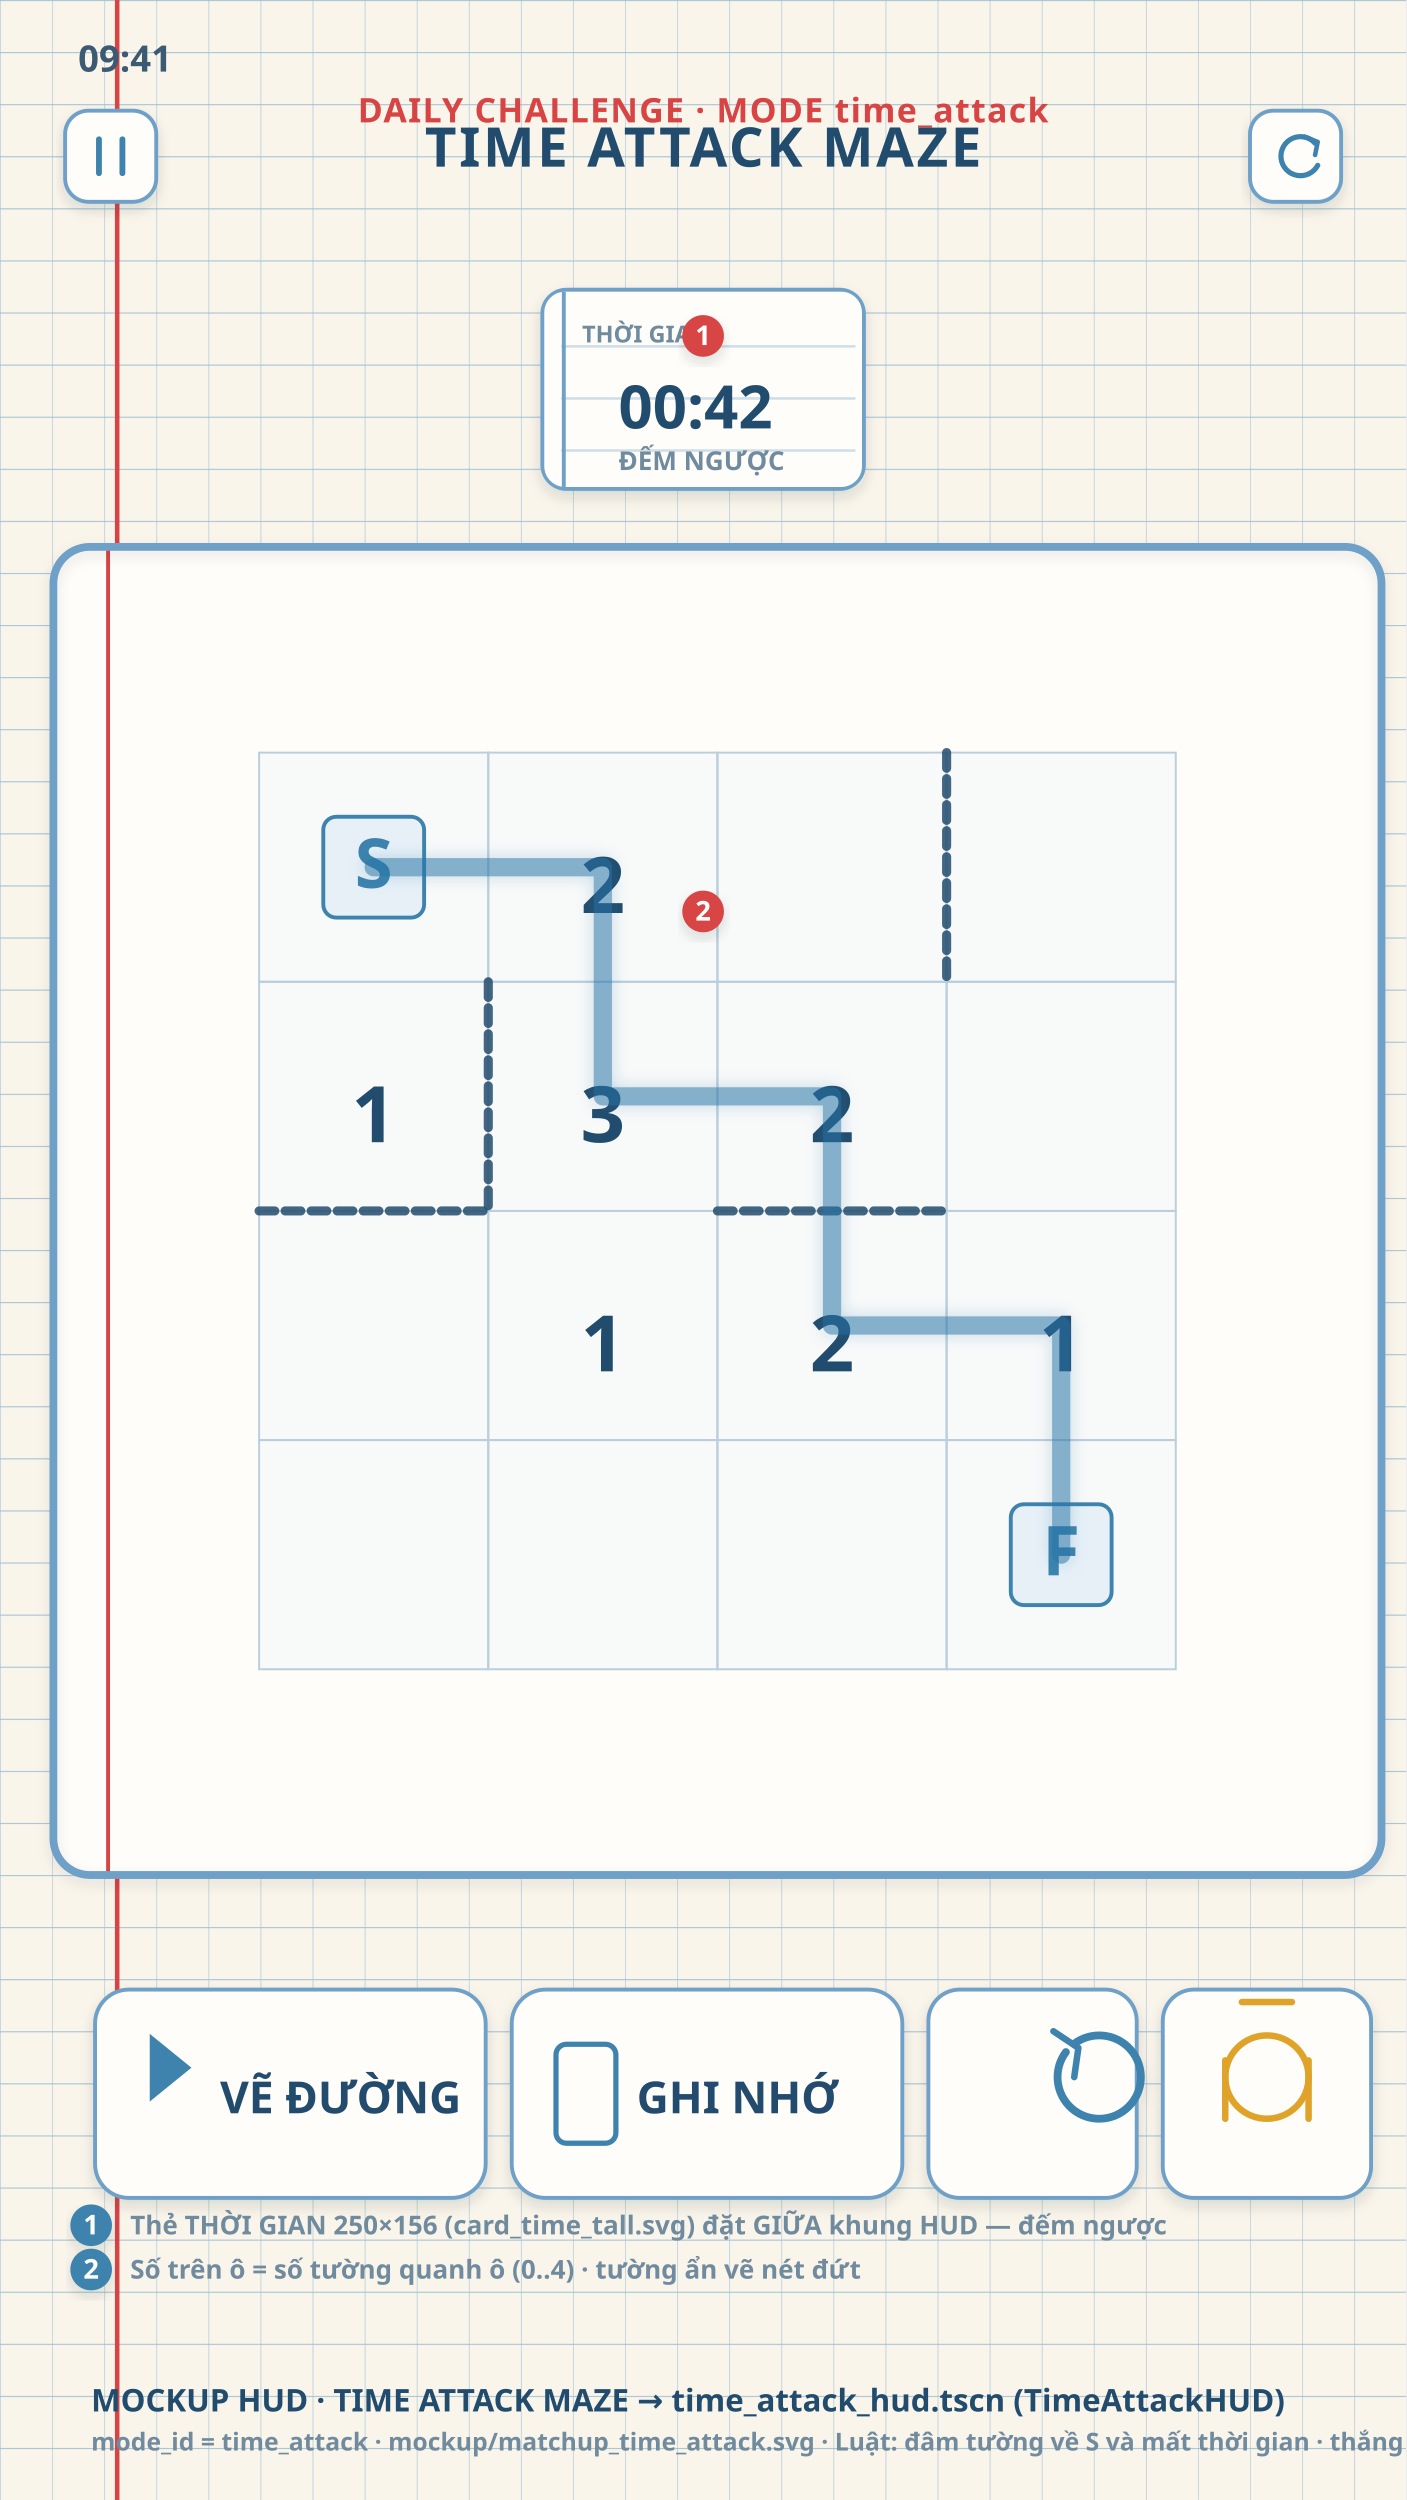
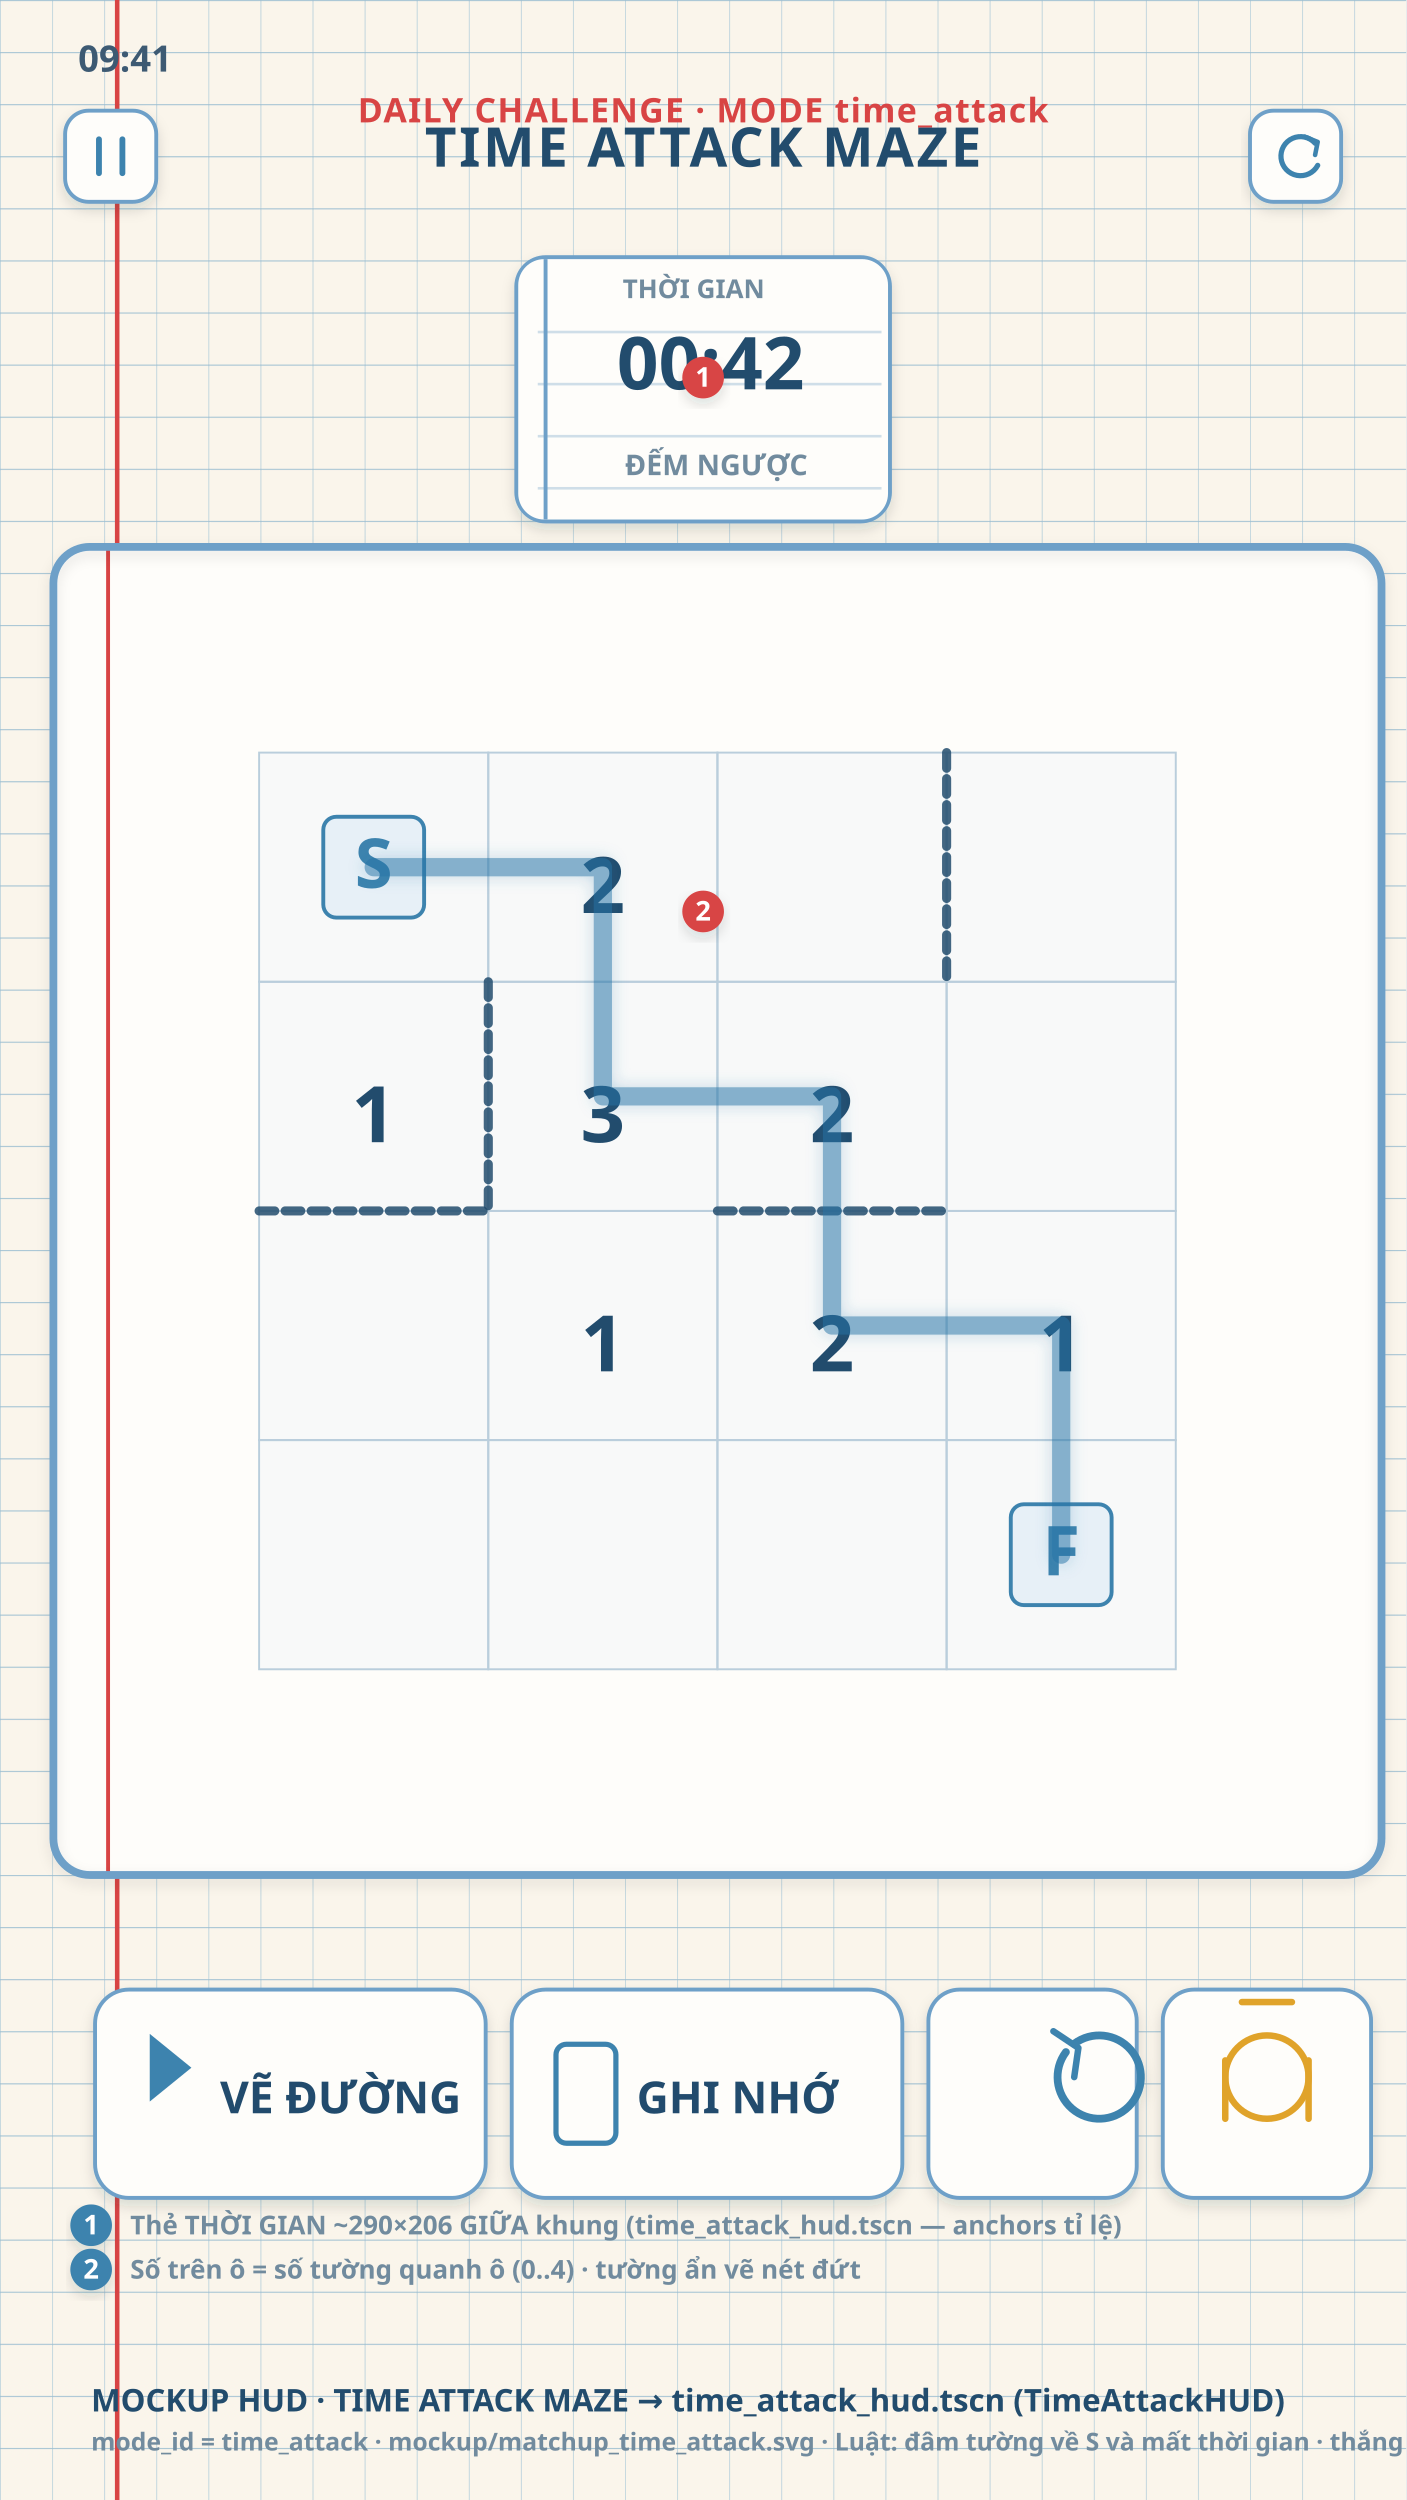
<svg xmlns="http://www.w3.org/2000/svg" viewBox="0 0 1080 1920" width="1080" height="1920">
  <defs>
    <pattern id="notebookGrid" width="40" height="40" patternUnits="userSpaceOnUse">
      <path d="M 40 0 L 0 0 0 40" fill="none" stroke="#8FB9D2" stroke-width="1.2" opacity="0.6" />
      <line x1="0" y1="0" x2="40" y2="0" stroke="#3D83AE" stroke-width="2" opacity="0.2" />
    </pattern>
    <filter id="boardShadow" x="-10%" y="-10%" width="125%" height="130%">
      <feDropShadow dx="0" dy="14" stdDeviation="16" flood-color="#1E1610" flood-opacity="0.25" />
      <feDropShadow dx="0" dy="4" stdDeviation="5" flood-color="#1E1610" flood-opacity="0.10" />
    </filter>
    <filter id="uiShadow" x="-10%" y="-15%" width="125%" height="140%">
      <feDropShadow dx="0" dy="5" stdDeviation="5" flood-color="#1E2830" flood-opacity="0.14" />
    </filter>
    <filter id="heroShadow" x="-15%" y="-15%" width="130%" height="140%">
      <feDropShadow dx="0" dy="8" stdDeviation="8" flood-color="#1E2830" flood-opacity="0.18" />
    </filter>
    <filter id="pathGlow" x="-20%" y="-20%" width="140%" height="140%">
      <feDropShadow dx="0" dy="0" stdDeviation="6" flood-color="#2575A7" flood-opacity="0.45" />
    </filter>
    <clipPath id="boardClip">
      <rect width="1020" height="1020" rx="28" />
    </clipPath>
  </defs>
  <rect width="1080" height="1920" fill="#FAF5EB" />
  <rect width="1080" height="1920" fill="url(#notebookGrid)" />
  <line x1="90" y1="0" x2="90" y2="1920" stroke="#D84444" stroke-width="3.5" />
  <g fill="#3D5A73" font-family="sans-serif" font-size="28" font-weight="600">
    <text x="60" y="55">09:41</text>
  </g>
  <g transform="translate(50, 85)" filter="url(#uiShadow)">
    <rect width="70" height="70" rx="18" fill="#FEFDFA" stroke="#6EA0C8" stroke-width="3" />
    <line x1="26" y1="22" x2="26" y2="48" stroke="#3D83AE" stroke-width="4.5" stroke-linecap="round" />
    <line x1="44" y1="22" x2="44" y2="48" stroke="#3D83AE" stroke-width="4.5" stroke-linecap="round" />
  </g>
  <g transform="translate(960, 85)" filter="url(#uiShadow)">
    <rect width="70" height="70" rx="18" fill="#FEFDFA" stroke="#6EA0C8" stroke-width="3" />
    <path d="M50 25 A 15 15 0 1 0 52 42" fill="none" stroke="#3D83AE" stroke-width="4" stroke-linecap="round" />
    <polyline points="42,20 52,24 50,34" fill="none" stroke="#3D83AE" stroke-width="3.5" stroke-linecap="round" stroke-linejoin="round" />
  </g>
  <text x="540" y="94" font-family="sans-serif" font-size="26" font-weight="800" fill="#D84444" text-anchor="middle" letter-spacing="1">DAILY CHALLENGE · MODE time_attack</text>
  <text x="540" y="128" font-family="sans-serif" font-size="42" font-weight="800" fill="#224C6D" text-anchor="middle" letter-spacing="2">TIME ATTACK MAZE</text>
  <g transform="translate(50, 175)">
-     <g transform="translate(365, 46)" filter="url(#uiShadow)">
-       <rect width="250" height="156" rx="20" fill="#6EA0C8" />
-       <rect x="3" y="3" width="244" height="150" rx="16" fill="#FEFDFA" />
-       <line x1="16" y1="45" x2="242" y2="45" stroke="#9FC0D6" stroke-width="2" opacity="0.5" />
-       <line x1="16" y1="85" x2="242" y2="85" stroke="#9FC0D6" stroke-width="2" opacity="0.5" />
-       <line x1="16" y1="125" x2="242" y2="125" stroke="#9FC0D6" stroke-width="2" opacity="0.5" />
-       <line x1="18" y1="3" x2="18" y2="153" stroke="#6EA0C8" stroke-width="3" />
+     <g transform="translate(345, 21)" filter="url(#uiShadow)">
+       <rect width="290" height="206" rx="24" fill="#6EA0C8" />
+       <rect x="3" y="3" width="284" height="200" rx="20" fill="#FEFDFA" />
+       <line x1="18" y1="59" x2="282" y2="59" stroke="#9FC0D6" stroke-width="2" opacity="0.5" />
+       <line x1="18" y1="99" x2="282" y2="99" stroke="#9FC0D6" stroke-width="2" opacity="0.5" />
+       <line x1="18" y1="139" x2="282" y2="139" stroke="#9FC0D6" stroke-width="2" opacity="0.5" />
+       <line x1="18" y1="179" x2="282" y2="179" stroke="#9FC0D6" stroke-width="2" opacity="0.5" />
+       <line x1="24" y1="3" x2="24" y2="203" stroke="#6EA0C8" stroke-width="3" />
    </g>
-     <text x="397" y="88" font-family="sans-serif" font-size="18" font-weight="800" fill="#718B9E">THỜI GIAN</text>
-     <text x="425" y="154" font-family="'Segoe UI', monospace" font-size="46" font-weight="950" fill="#224C6D">00:42</text>
-     <text x="425" y="186" font-family="sans-serif" font-size="20" font-weight="700" fill="#718B9E">ĐẾM NGƯỢC</text>
+     <text x="482.75" y="53.96" font-family="sans-serif" font-size="20" font-weight="800" fill="#718B9E" text-anchor="middle">THỜI GIAN</text>
+     <text x="495.8" y="124.0" font-family="'Segoe UI', monospace" font-size="56" font-weight="950" fill="#224C6D" text-anchor="middle">00:42</text>
+     <text x="500.15" y="189.92" font-family="sans-serif" font-size="22" font-weight="700" fill="#718B9E" text-anchor="middle">ĐẾM NGƯỢC</text>
  </g>
  <g transform="translate(41, 420)">
    <g clip-path="url(#boardClip)">
      <rect width="1020" height="1020" fill="#FEFDFA" />
      <line x1="42" y1="0" x2="42" y2="1020" stroke="#D84444" stroke-width="3" />
    </g>
    <rect width="1020" height="1020" rx="28" fill="none" stroke="#6EA0C8" stroke-width="6" filter="url(#boardShadow)" />
  </g>
  <rect x="199.0" y="578.0" width="176" height="176" fill="#CEE0EC" fill-opacity="0.12" stroke="#BACEDC" stroke-width="1.5" />
  <rect x="375.0" y="578.0" width="176" height="176" fill="#CEE0EC" fill-opacity="0.12" stroke="#BACEDC" stroke-width="1.5" />
  <rect x="551.0" y="578.0" width="176" height="176" fill="#CEE0EC" fill-opacity="0.12" stroke="#BACEDC" stroke-width="1.5" />
  <rect x="727.0" y="578.0" width="176" height="176" fill="#CEE0EC" fill-opacity="0.12" stroke="#BACEDC" stroke-width="1.5" />
  <rect x="199.0" y="754.0" width="176" height="176" fill="#CEE0EC" fill-opacity="0.12" stroke="#BACEDC" stroke-width="1.5" />
  <rect x="375.0" y="754.0" width="176" height="176" fill="#CEE0EC" fill-opacity="0.12" stroke="#BACEDC" stroke-width="1.5" />
  <rect x="551.0" y="754.0" width="176" height="176" fill="#CEE0EC" fill-opacity="0.12" stroke="#BACEDC" stroke-width="1.5" />
  <rect x="727.0" y="754.0" width="176" height="176" fill="#CEE0EC" fill-opacity="0.12" stroke="#BACEDC" stroke-width="1.5" />
  <rect x="199.0" y="930.0" width="176" height="176" fill="#CEE0EC" fill-opacity="0.12" stroke="#BACEDC" stroke-width="1.5" />
  <rect x="375.0" y="930.0" width="176" height="176" fill="#CEE0EC" fill-opacity="0.12" stroke="#BACEDC" stroke-width="1.5" />
  <rect x="551.0" y="930.0" width="176" height="176" fill="#CEE0EC" fill-opacity="0.12" stroke="#BACEDC" stroke-width="1.5" />
  <rect x="727.0" y="930.0" width="176" height="176" fill="#CEE0EC" fill-opacity="0.12" stroke="#BACEDC" stroke-width="1.5" />
  <rect x="199.0" y="1106.0" width="176" height="176" fill="#CEE0EC" fill-opacity="0.12" stroke="#BACEDC" stroke-width="1.5" />
  <rect x="375.0" y="1106.0" width="176" height="176" fill="#CEE0EC" fill-opacity="0.12" stroke="#BACEDC" stroke-width="1.5" />
  <rect x="551.0" y="1106.0" width="176" height="176" fill="#CEE0EC" fill-opacity="0.12" stroke="#BACEDC" stroke-width="1.5" />
  <rect x="727.0" y="1106.0" width="176" height="176" fill="#CEE0EC" fill-opacity="0.12" stroke="#BACEDC" stroke-width="1.5" />
  <g opacity="1.0">
    <rect x="248.28" y="627.28" width="77.44" height="77.44" rx="10" fill="#E7F0F7" stroke="#3D83AE" stroke-width="3" />
    <text x="287.0" y="681.84" font-family="sans-serif" font-size="52.8" font-weight="900" fill="#3D83AE" text-anchor="middle">S</text>
  </g>
  <g opacity="1.0">
    <rect x="776.28" y="1155.28" width="77.44" height="77.44" rx="10" fill="#E7F0F7" stroke="#3D83AE" stroke-width="3" />
    <text x="815.0" y="1209.84" font-family="sans-serif" font-size="52.8" font-weight="900" fill="#3D83AE" text-anchor="middle">F</text>
  </g>
  <text x="463.0" y="701.2" font-family="sans-serif" font-size="59.84" font-weight="900" fill="#224C6D" text-anchor="middle">2</text>
  <text x="287.0" y="877.2" font-family="sans-serif" font-size="59.84" font-weight="900" fill="#224C6D" text-anchor="middle">1</text>
  <text x="463.0" y="877.2" font-family="sans-serif" font-size="59.84" font-weight="900" fill="#224C6D" text-anchor="middle">3</text>
  <text x="639.0" y="877.2" font-family="sans-serif" font-size="59.84" font-weight="900" fill="#224C6D" text-anchor="middle">2</text>
  <text x="463.0" y="1053.2" font-family="sans-serif" font-size="59.84" font-weight="900" fill="#224C6D" text-anchor="middle">1</text>
  <text x="639.0" y="1053.2" font-family="sans-serif" font-size="59.84" font-weight="900" fill="#224C6D" text-anchor="middle">2</text>
  <text x="815.0" y="1053.2" font-family="sans-serif" font-size="59.84" font-weight="900" fill="#224C6D" text-anchor="middle">1</text>
  <line x1="375.0" y1="754.0" x2="375.0" y2="930.0" stroke="#224C6D" stroke-width="7" stroke-linecap="round" opacity="0.85" stroke-dasharray="12 8" />
  <line x1="727.0" y1="578.0" x2="727.0" y2="754.0" stroke="#224C6D" stroke-width="7" stroke-linecap="round" opacity="0.85" stroke-dasharray="12 8" />
  <line x1="551.0" y1="930.0" x2="727.0" y2="930.0" stroke="#224C6D" stroke-width="7" stroke-linecap="round" opacity="0.85" stroke-dasharray="12 8" />
  <line x1="199.0" y1="930.0" x2="375.0" y2="930.0" stroke="#224C6D" stroke-width="7" stroke-linecap="round" opacity="0.85" stroke-dasharray="12 8" />
  <polyline points="287.0,666.0 463.0,666.0 463.0,842.0 639.0,842.0 639.0,1018.0 815.0,1018.0 815.0,1194.0" fill="none" stroke="#2575A7" stroke-width="14" stroke-linecap="round" stroke-linejoin="round" opacity="0.55" filter="url(#pathGlow)" />
  <g transform="translate(73, 1528)" filter="url(#uiShadow)">
    <rect width="300" height="160" rx="26" fill="#FEFDFA" stroke="#6EA0C8" stroke-width="3" />
    <path d="M42 34 L74 60 L42 86 Z" fill="#3D83AE" />
    <text x="96" y="95" font-family="sans-serif" font-size="34" font-weight="800" fill="#224C6D">VẼ ĐƯỜNG</text>
  </g>
  <g transform="translate(393, 1528)" filter="url(#uiShadow)">
    <rect width="300" height="160" rx="26" fill="#FEFDFA" stroke="#6EA0C8" stroke-width="3" />
    <rect x="34" y="42" width="46" height="76" rx="8" fill="none" stroke="#3D83AE" stroke-width="4" />
    <text x="96" y="95" font-family="sans-serif" font-size="34" font-weight="800" fill="#224C6D">GHI NHỚ</text>
  </g>
  <g transform="translate(713, 1528)" filter="url(#uiShadow)">
    <rect width="160" height="160" rx="24" fill="#FEFDFA" stroke="#6EA0C8" stroke-width="3" />
    <path d="M112.0 41.6 A 32.0 32.0 0 1 1 105.6 48.0" fill="none" stroke="#3D83AE" stroke-width="6" stroke-linecap="round" />
    <polyline points="96.0,32.0 115.2,44.8 112.0,67.2" fill="none" stroke="#3D83AE" stroke-width="5" stroke-linecap="round" stroke-linejoin="round" />
  </g>
  <g transform="translate(893, 1528)" filter="url(#uiShadow)">
    <rect width="160" height="160" rx="24" fill="#FEFDFA" stroke="#6EA0C8" stroke-width="3" />
    <circle cx="80.0" cy="67.2" r="32.0" fill="none" stroke="#E0A32A" stroke-width="5" />
    <line x1="60.8" y1="9.6" x2="99.2" y2="9.6" stroke="#E0A32A" stroke-width="5" stroke-linecap="round" />
    <line x1="48.0" y1="54.4" x2="48.0" y2="99.2" stroke="#E0A32A" stroke-width="5" stroke-linecap="round" />
    <line x1="112.0" y1="54.4" x2="112.0" y2="99.2" stroke="#E0A32A" stroke-width="5" stroke-linecap="round" />
  </g>
-   <g transform="translate(540, 258)" filter="url(#uiShadow)">
+   <g transform="translate(540, 290)" filter="url(#uiShadow)">
    <circle r="16" fill="#D84444" />
    <text x="0" y="7" font-family="sans-serif" font-size="21" font-weight="900" fill="#FFFFFF" text-anchor="middle">1</text>
  </g>
  <g transform="translate(540, 700)" filter="url(#uiShadow)">
    <circle r="16" fill="#D84444" />
    <text x="0" y="7" font-family="sans-serif" font-size="21" font-weight="900" fill="#FFFFFF" text-anchor="middle">2</text>
  </g>
  <g transform="translate(70, 1709)" filter="url(#uiShadow)">
    <circle r="16" fill="#3D83AE" />
    <text x="0" y="7" font-family="sans-serif" font-size="21" font-weight="900" fill="#FFFFFF" text-anchor="middle">1</text>
  </g>
-   <text x="100" y="1716" font-family="sans-serif" font-size="20" font-weight="700" fill="#718B9E">Thẻ THỜI GIAN 250×156 (card_time_tall.svg) đặt GIỮA khung HUD — đếm ngược</text>
+   <text x="100" y="1716" font-family="sans-serif" font-size="20" font-weight="700" fill="#718B9E">Thẻ THỜI GIAN ~290×206 GIỮA khung (time_attack_hud.tscn — anchors tỉ lệ)</text>
  <g transform="translate(70, 1743)" filter="url(#uiShadow)">
    <circle r="16" fill="#3D83AE" />
    <text x="0" y="7" font-family="sans-serif" font-size="21" font-weight="900" fill="#FFFFFF" text-anchor="middle">2</text>
  </g>
  <text x="100" y="1750" font-family="sans-serif" font-size="20" font-weight="700" fill="#718B9E">Số trên ô = số tường quanh ô (0..4) · tường ẩn vẽ nét đứt</text>
  <g transform="translate(70, 1852)">
    <text x="0" y="0" font-family="sans-serif" font-size="24" font-weight="800" fill="#224C6D">MOCKUP HUD · TIME ATTACK MAZE  →  time_attack_hud.tscn (TimeAttackHUD)</text>
    <text x="0" y="30" font-family="sans-serif" font-size="19" font-weight="700" fill="#718B9E">mode_id = time_attack · mockup/matchup_time_attack.svg · Luật: đâm tường về S và mất thời gian · thắng khi tới F trước khi hết giờ.</text>
  </g>
</svg>
